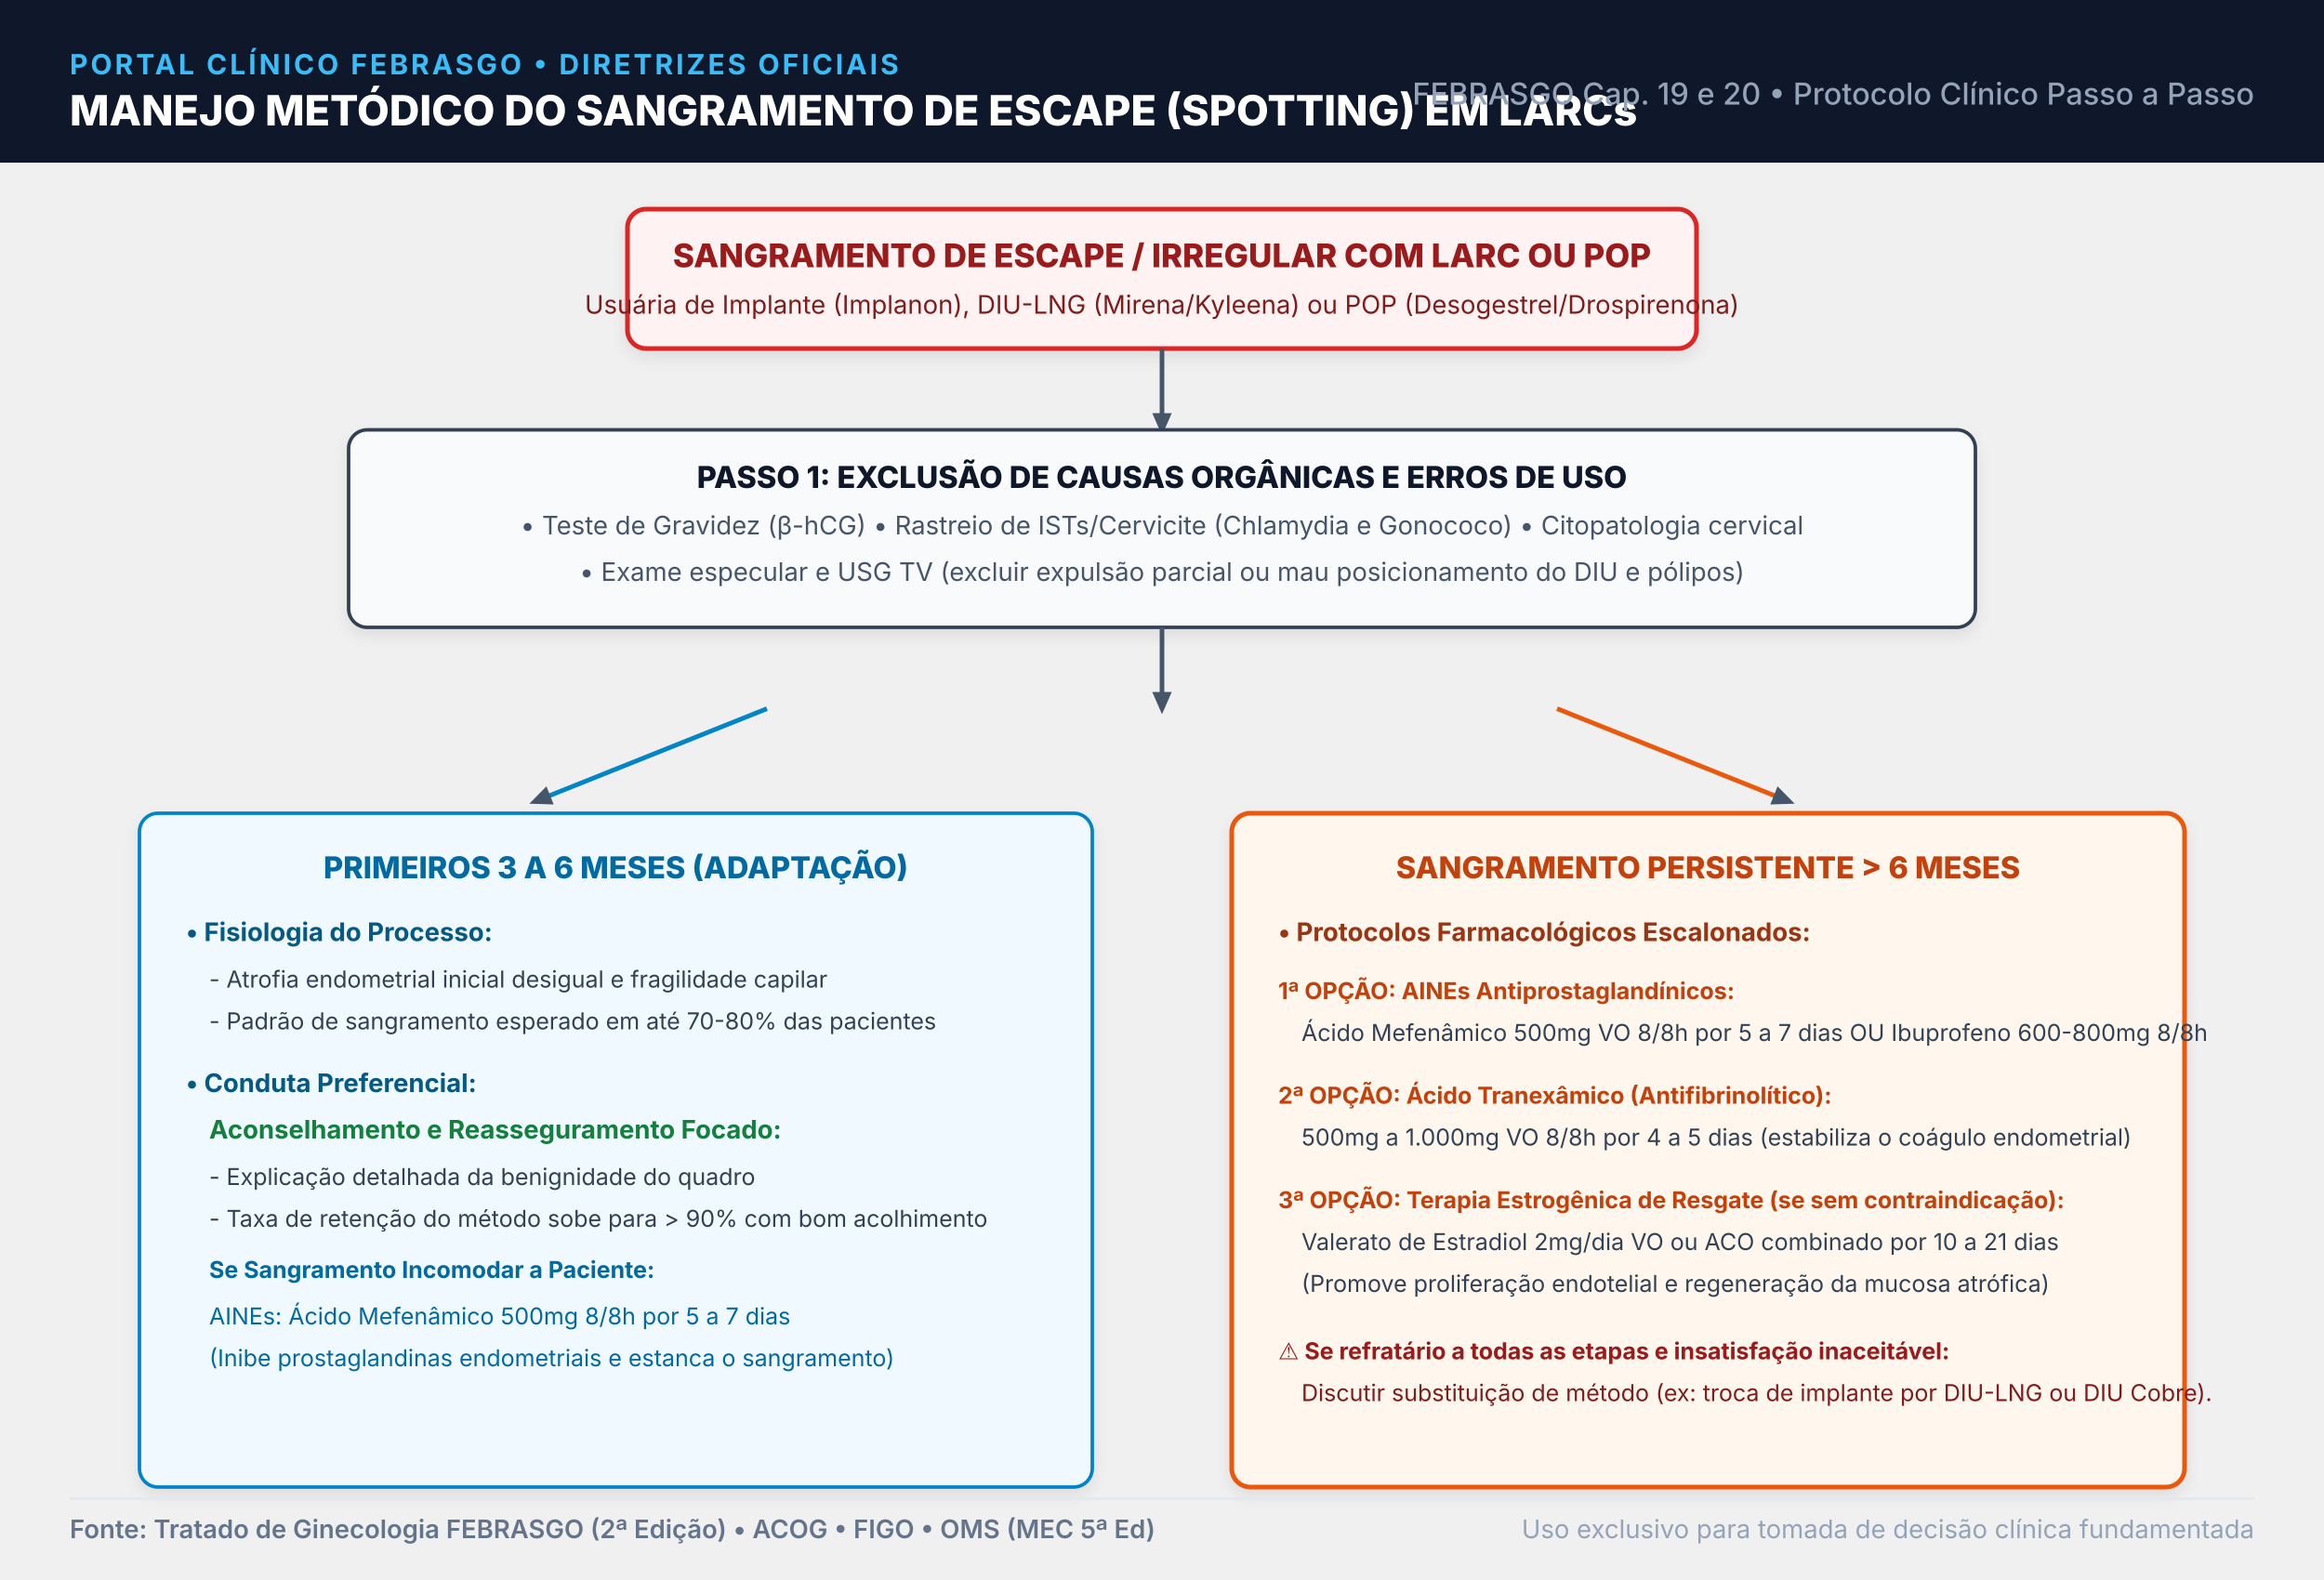
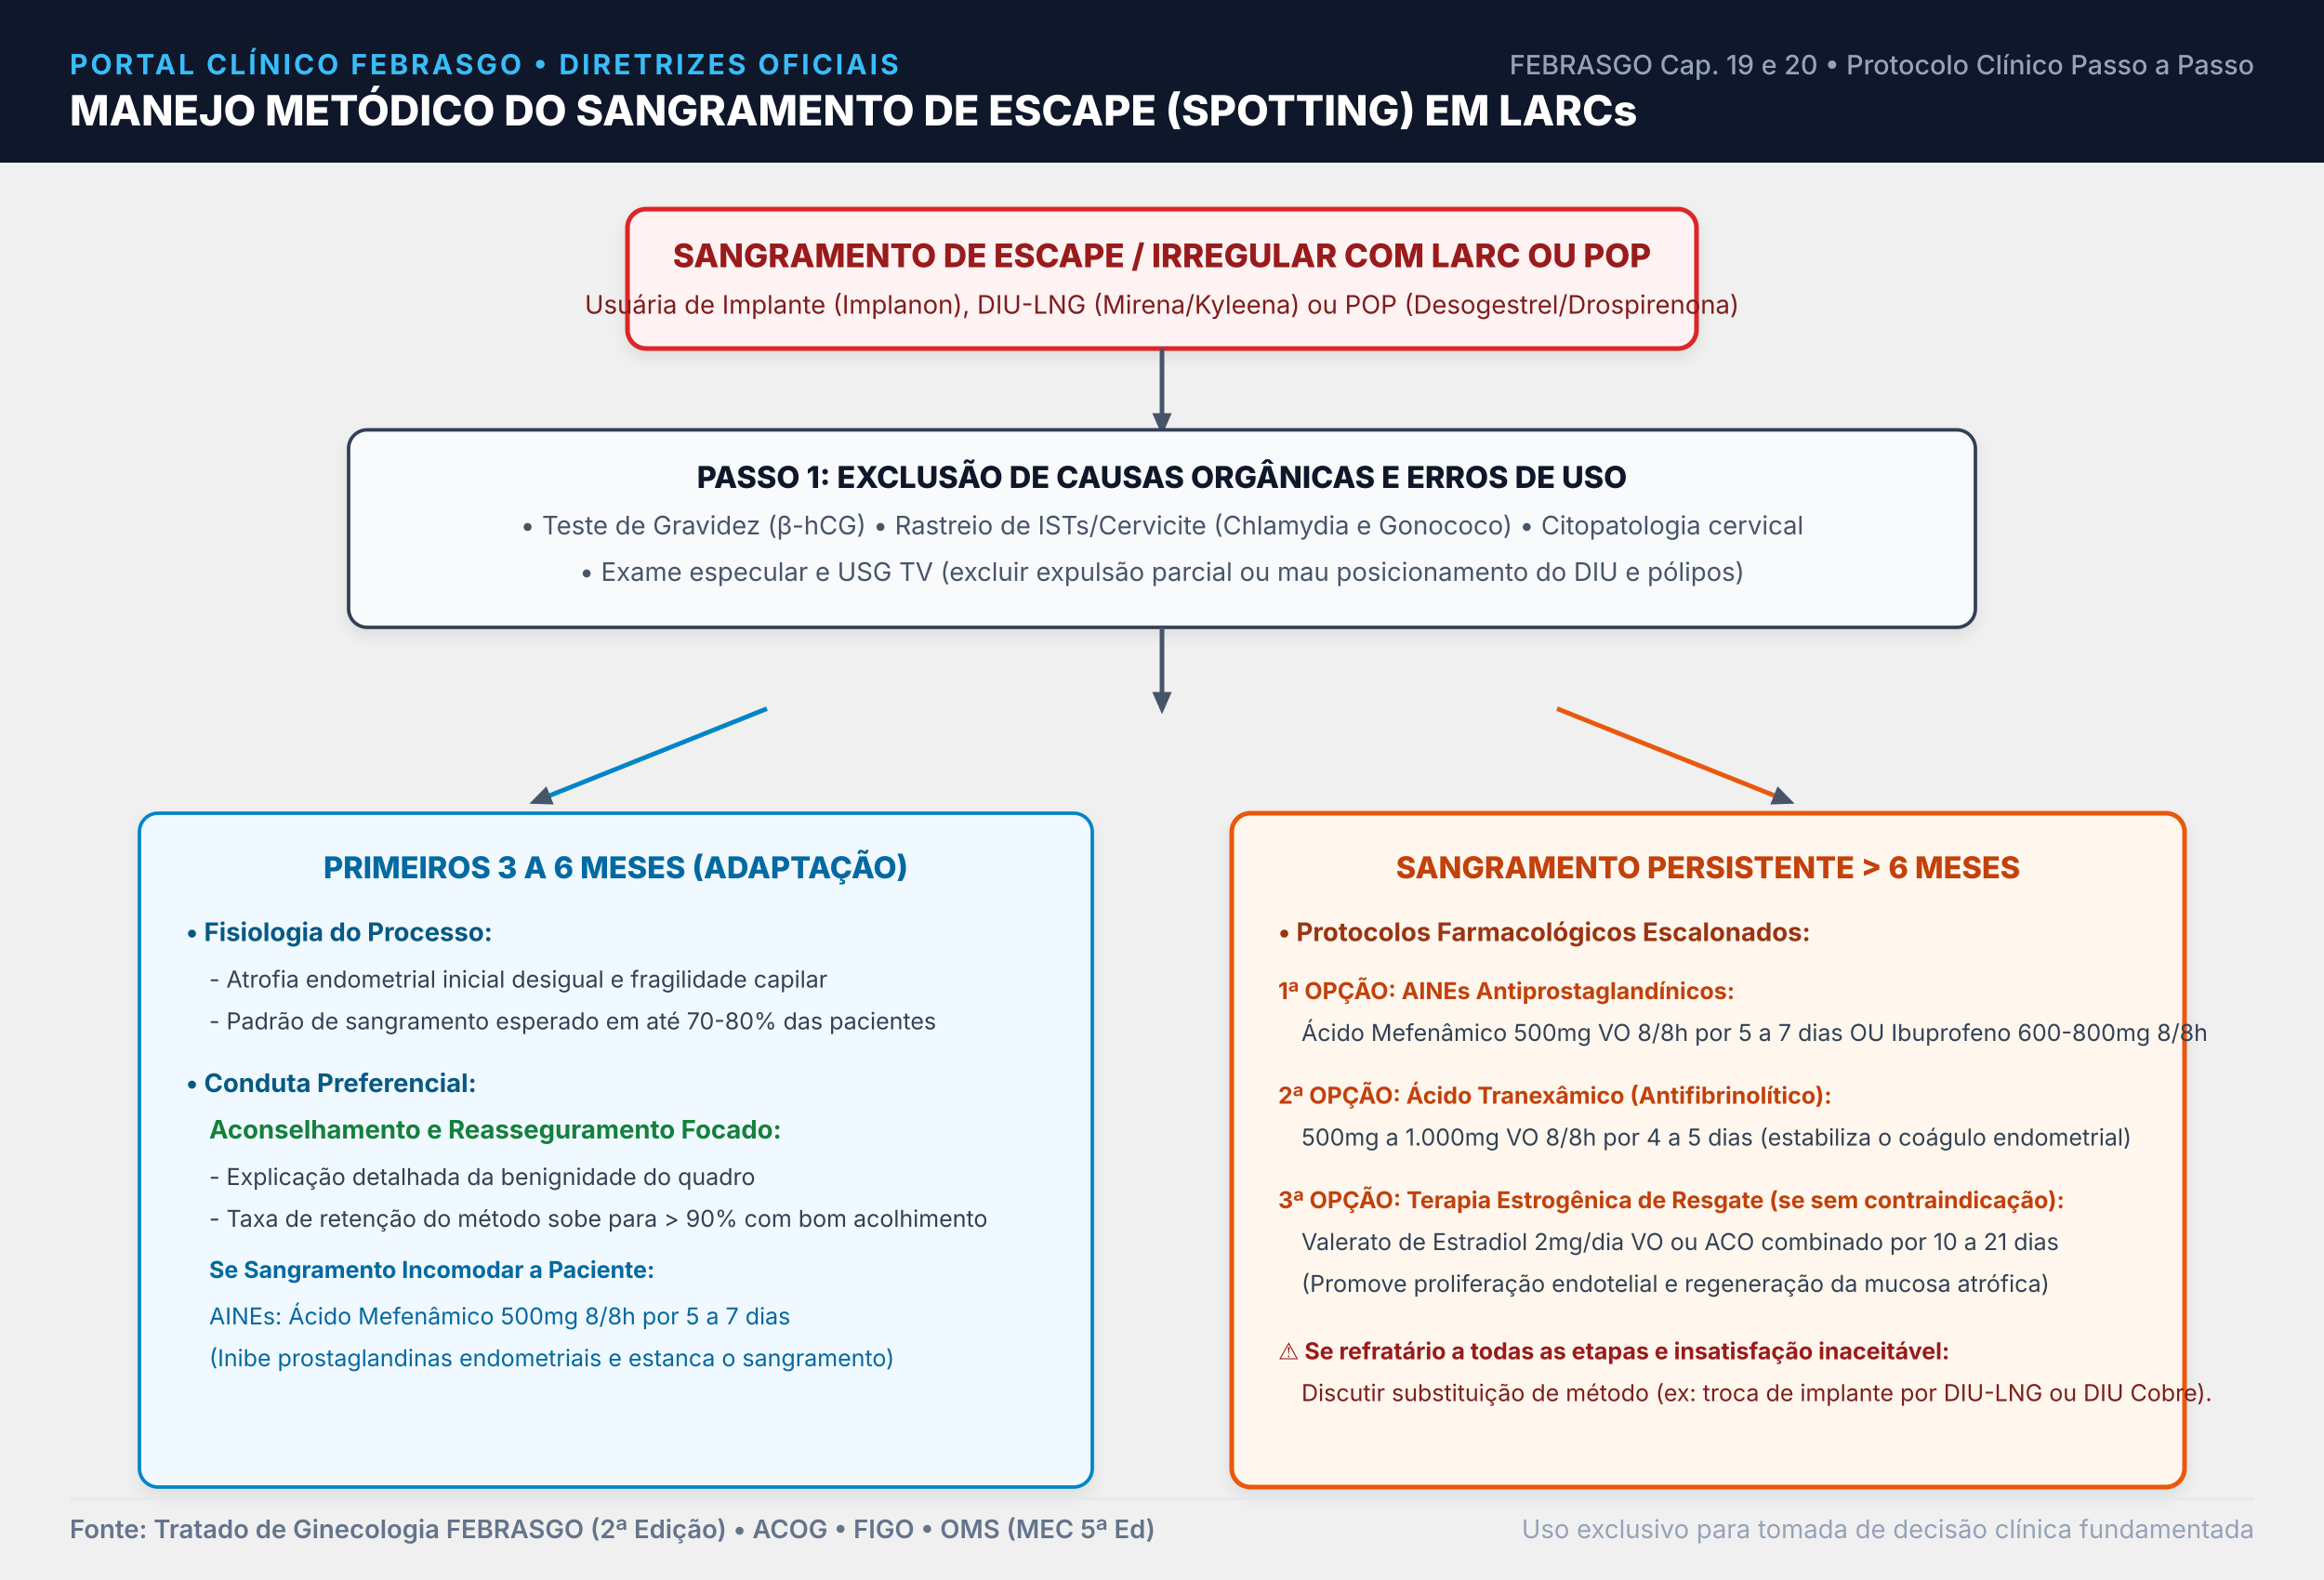
<svg xmlns="http://www.w3.org/2000/svg" viewBox="0 0 1000 680" width="100%" height="100%" class="flowchart" style="background:#ffffff; font-family:Inter, system-ui, -apple-system, sans-serif;">
  <defs>
    <marker id="arrow" viewBox="0 0 10 10" refX="6" refY="5" markerWidth="6" markerHeight="6" orient="auto-start-reverse">
      <path d="M 0 1.5 L 8 5 L 0 8.5 z" fill="#475569" />
    </marker>
    <filter id="shadow" x="-5%" y="-5%" width="110%" height="115%" filterUnits="userSpaceOnUse">
      <feDropShadow dx="0" dy="3" stdDeviation="3" flood-opacity="0.08" />
    </filter>
  </defs>
  <rect x="0" y="0" width="1000" height="70" fill="#0f172a" />
  <text x="30" y="32" fill="#38bdf8" font-size="12" font-weight="700" letter-spacing="0.1em">PORTAL CLÍNICO FEBRASGO • DIRETRIZES OFICIAIS</text>
  <text x="30" y="54" fill="#ffffff" font-size="18" font-weight="800">MANEJO METÓDICO DO SANGRAMENTO DE ESCAPE (SPOTTING) EM LARCs</text>
-   <text x="970" y="45" fill="#94a3b8" font-size="13" font-weight="500" text-anchor="end">FEBRASGO Cap. 19 e 20 • Protocolo Clínico Passo a Passo</text>
+   <text x="970" y="32" fill="#94a3b8" font-size="11.5" font-weight="500" text-anchor="end">FEBRASGO Cap. 19 e 20 • Protocolo Clínico Passo a Passo</text>
  <rect x="270" y="90" width="460" height="60" rx="8" fill="#fef2f2" stroke="#dc2626" stroke-width="2" filter="url(#shadow)" />
  <text x="500" y="115" font-size="14" font-weight="800" fill="#991b1b" text-anchor="middle">SANGRAMENTO DE ESCAPE / IRREGULAR COM LARC OU POP</text>
  <text x="500" y="135" font-size="11" fill="#7f1d1d" text-anchor="middle">Usuária de Implante (Implanon), DIU-LNG (Mirena/Kyleena) ou POP (Desogestrel/Drospirenona)</text>
  <path d="M 500 150 L 500 185" stroke="#475569" stroke-width="2" marker-end="url(#arrow)" />
  <rect x="150" y="185" width="700" height="85" rx="8" fill="#f8fafc" stroke="#334155" stroke-width="1.5" filter="url(#shadow)" />
  <text x="500" y="210" font-size="13" font-weight="800" fill="#0f172a" text-anchor="middle">PASSO 1: EXCLUSÃO DE CAUSAS ORGÂNICAS E ERROS DE USO</text>
  <text x="500" y="230" font-size="11" fill="#475569" text-anchor="middle">• Teste de Gravidez (β-hCG) • Rastreio de ISTs/Cervicite (Chlamydia e Gonococo) • Citopatologia cervical</text>
  <text x="500" y="250" font-size="11" fill="#475569" text-anchor="middle">• Exame especular e USG TV (excluir expulsão parcial ou mau posicionamento do DIU e pólipos)</text>
  <path d="M 500 270 L 500 305" stroke="#475569" stroke-width="2" marker-end="url(#arrow)" />
  <path d="M 330 305 L 230 345" stroke="#0284c7" stroke-width="2" marker-end="url(#arrow)" />
  <path d="M 670 305 L 770 345" stroke="#ea580c" stroke-width="2" marker-end="url(#arrow)" />
  <rect x="60" y="350" width="410" height="290" rx="8" fill="#f0f9ff" stroke="#0284c7" stroke-width="1.5" filter="url(#shadow)" />
  <text x="265" y="378" font-size="13" font-weight="800" fill="#0369a1" text-anchor="middle">PRIMEIROS 3 A 6 MESES (ADAPTAÇÃO)</text>
  <text x="80" y="405" font-size="11" font-weight="700" fill="#075985">• Fisiologia do Processo:</text>
  <text x="90" y="425" font-size="10" fill="#334155">- Atrofia endometrial inicial desigual e fragilidade capilar</text>
  <text x="90" y="443" font-size="10" fill="#334155">- Padrão de sangramento esperado em até 70-80% das pacientes</text>
  <text x="80" y="470" font-size="11" font-weight="700" fill="#075985">• Conduta Preferencial:</text>
  <text x="90" y="490" font-size="11" font-weight="700" fill="#15803d">Aconselhamento e Reasseguramento Focado:</text>
  <text x="90" y="510" font-size="10" fill="#334155">- Explicação detalhada da benignidade do quadro</text>
  <text x="90" y="528" font-size="10" fill="#334155">- Taxa de retenção do método sobe para &gt; 90% com bom acolhimento</text>
  <text x="90" y="550" font-size="10" font-weight="700" fill="#0369a1">Se Sangramento Incomodar a Paciente:</text>
  <text x="90" y="570" font-size="10" fill="#0369a1">AINEs: Ácido Mefenâmico 500mg 8/8h por 5 a 7 dias</text>
  <text x="90" y="588" font-size="10" fill="#0369a1">(Inibe prostaglandinas endometriais e estanca o sangramento)</text>
  <rect x="530" y="350" width="410" height="290" rx="8" fill="#fff7ed" stroke="#ea580c" stroke-width="2" filter="url(#shadow)" />
  <text x="735" y="378" font-size="13" font-weight="800" fill="#c2410c" text-anchor="middle">SANGRAMENTO PERSISTENTE &gt; 6 MESES</text>
  <text x="550" y="405" font-size="11" font-weight="700" fill="#9a3412">• Protocolos Farmacológicos Escalonados:</text>
  <text x="550" y="430" font-size="10" font-weight="700" fill="#c2410c">1ª OPÇÃO: AINEs Antiprostaglandínicos:</text>
  <text x="560" y="448" font-size="10" fill="#334155">Ácido Mefenâmico 500mg VO 8/8h por 5 a 7 dias OU Ibuprofeno 600-800mg 8/8h</text>
  <text x="550" y="475" font-size="10" font-weight="700" fill="#c2410c">2ª OPÇÃO: Ácido Tranexâmico (Antifibrinolítico):</text>
  <text x="560" y="493" font-size="10" fill="#334155">500mg a 1.000mg VO 8/8h por 4 a 5 dias (estabiliza o coágulo endometrial)</text>
  <text x="550" y="520" font-size="10" font-weight="700" fill="#c2410c">3ª OPÇÃO: Terapia Estrogênica de Resgate (se sem contraindicação):</text>
  <text x="560" y="538" font-size="10" fill="#334155">Valerato de Estradiol 2mg/dia VO ou ACO combinado por 10 a 21 dias</text>
  <text x="560" y="556" font-size="10" fill="#334155">(Promove proliferação endotelial e regeneração da mucosa atrófica)</text>
  <text x="550" y="585" font-size="10" font-weight="700" fill="#991b1b">⚠️ Se refratário a todas as etapas e insatisfação inaceitável:</text>
  <text x="560" y="603" font-size="10" fill="#7f1d1d">Discutir substituição de método (ex: troca de implante por DIU-LNG ou DIU Cobre).</text>
  <line x1="30" y1="645" x2="970" y2="645" stroke="#e2e8f0" stroke-width="1" />
  <text x="30" y="662" fill="#64748b" font-size="11" font-weight="600">Fonte: Tratado de Ginecologia FEBRASGO (2ª Edição) • ACOG • FIGO • OMS (MEC 5ª Ed)</text>
  <text x="970" y="662" fill="#94a3b8" font-size="11" text-anchor="end">Uso exclusivo para tomada de decisão clínica fundamentada</text>
</svg>
